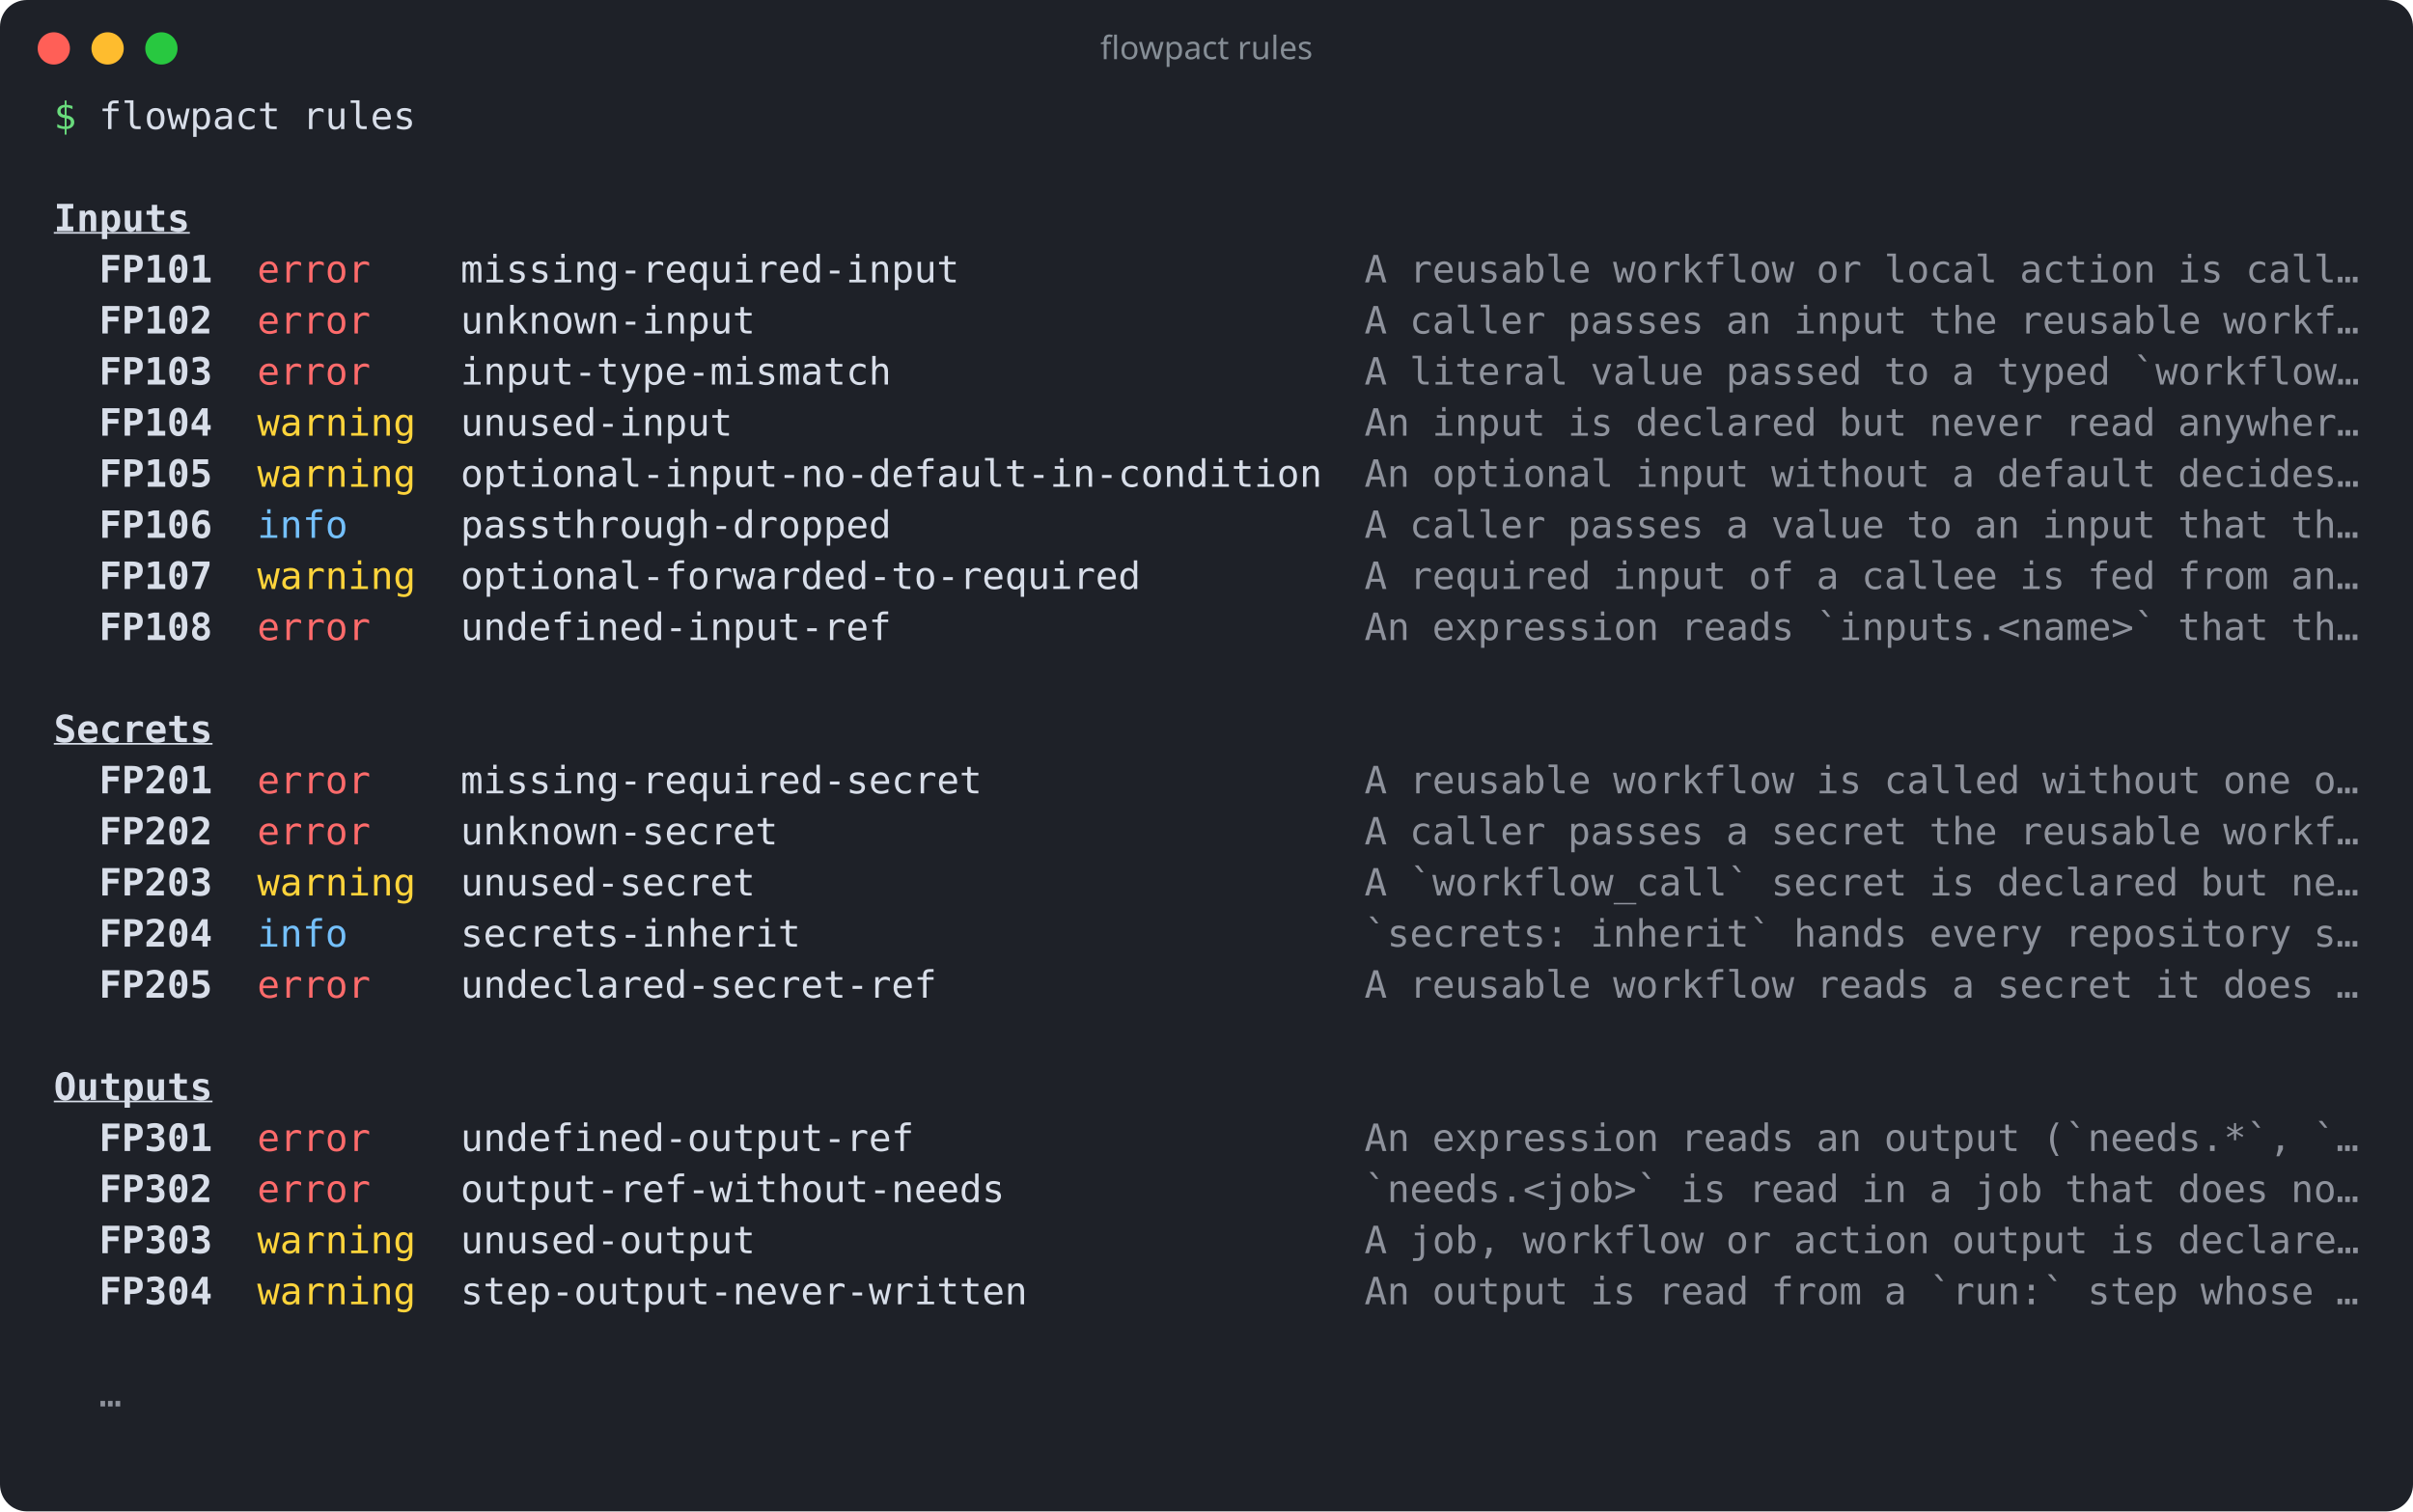
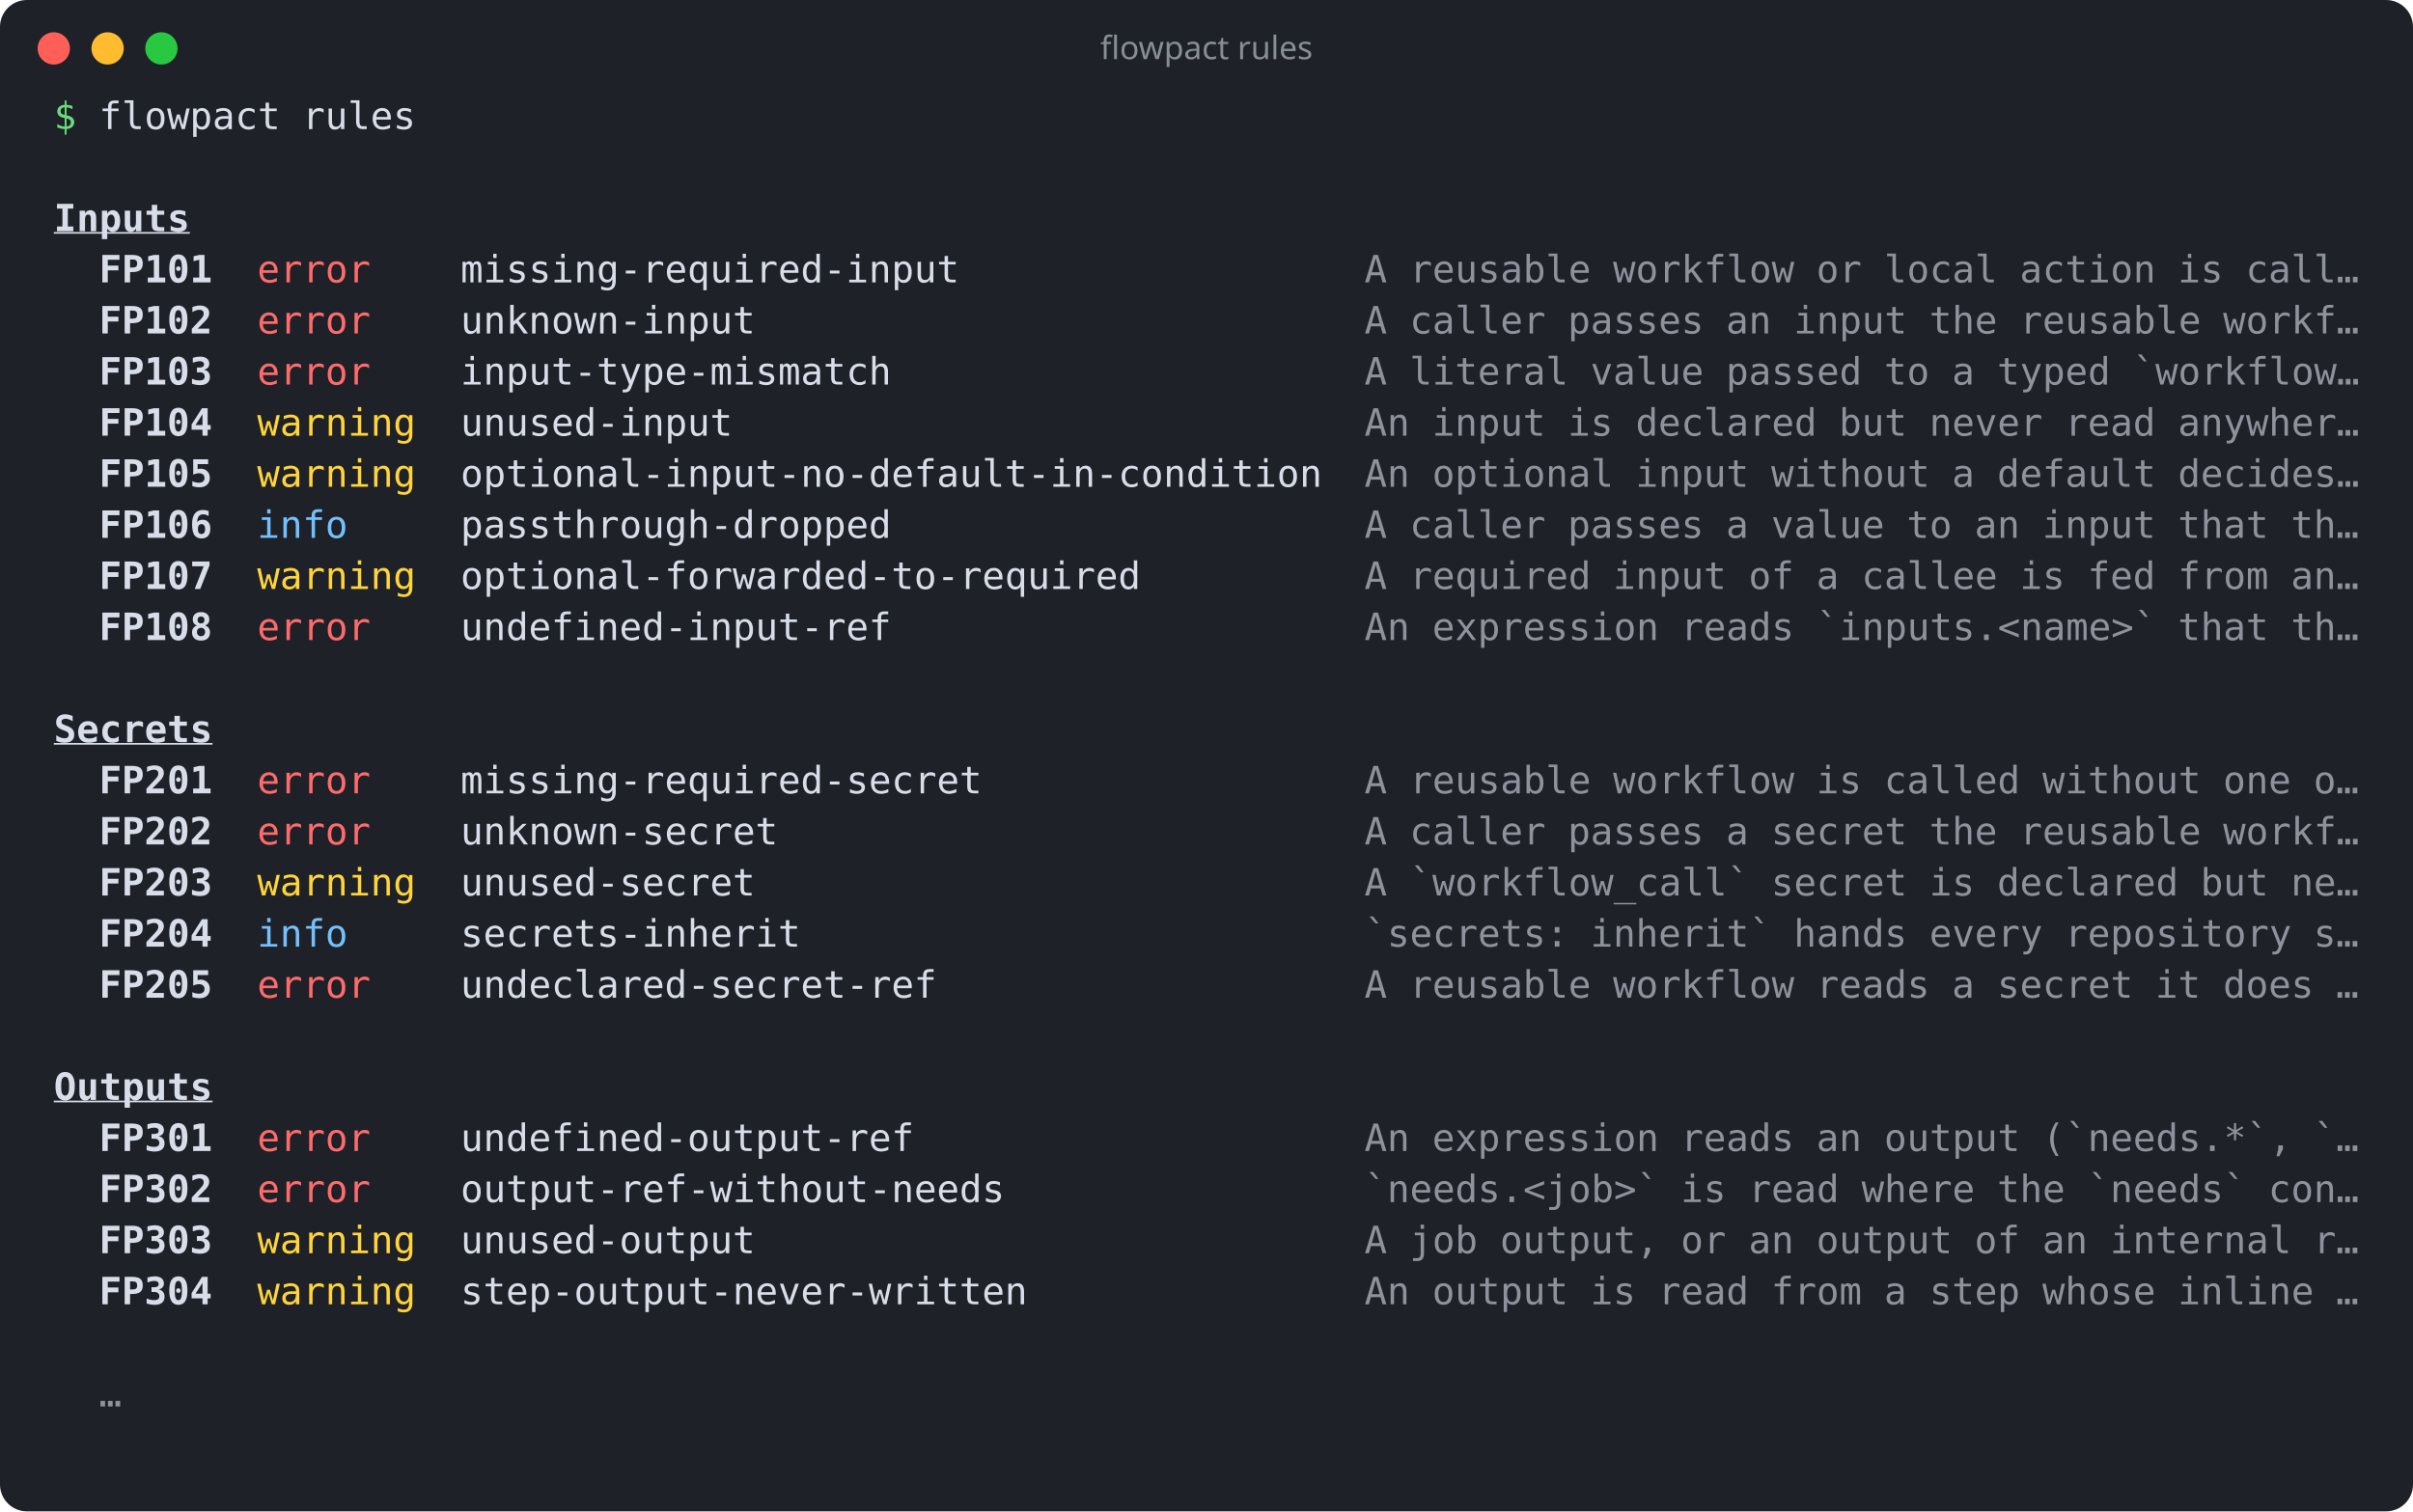
<svg xmlns="http://www.w3.org/2000/svg" width="897" height="562" viewBox="0 0 897 562" role="img" aria-label="flowpact rules">
  <rect width="100%" height="100%" rx="10" fill="#1e2128" />
  <circle cx="20" cy="18" r="6" fill="#ff5f57" />
  <circle cx="40" cy="18" r="6" fill="#febc2e" />
  <circle cx="60" cy="18" r="6" fill="#28c840" />
  <text x="448.5" y="22" fill="#868e96" font-family="ui-sans-serif,system-ui,sans-serif" font-size="12" text-anchor="middle">flowpact rules</text>
  <g font-family="ui-monospace,SFMono-Regular,Menlo,Consolas,monospace" font-size="14" xml:space="preserve">
    <text y="48">
      <tspan x="20.0" textLength="8.4" lengthAdjust="spacingAndGlyphs" fill="#69db7c">$</tspan>
      <tspan x="36.8" textLength="67.2" lengthAdjust="spacingAndGlyphs" fill="#d8dee9">flowpact</tspan>
      <tspan x="112.4" textLength="42.0" lengthAdjust="spacingAndGlyphs" fill="#d8dee9">rules</tspan>
    </text>
    <text y="67" />
    <text y="86">
      <tspan x="20.0" textLength="50.4" lengthAdjust="spacingAndGlyphs" fill="#d8dee9" font-weight="700" text-decoration="underline">Inputs</tspan>
    </text>
    <text y="105">
      <tspan x="36.8" textLength="42.0" lengthAdjust="spacingAndGlyphs" fill="#d8dee9" font-weight="700">FP101</tspan>
      <tspan x="95.6" textLength="42.0" lengthAdjust="spacingAndGlyphs" fill="#ff6b6b">error</tspan>
      <tspan x="171.2" textLength="184.8" lengthAdjust="spacingAndGlyphs" fill="#d8dee9">missing-required-input</tspan>
      <tspan x="507.2" textLength="8.4" lengthAdjust="spacingAndGlyphs" fill="#d8dee9" fill-opacity="0.6">A</tspan>
      <tspan x="524.0" textLength="67.2" lengthAdjust="spacingAndGlyphs" fill="#d8dee9" fill-opacity="0.6">reusable</tspan>
      <tspan x="599.6" textLength="67.2" lengthAdjust="spacingAndGlyphs" fill="#d8dee9" fill-opacity="0.6">workflow</tspan>
      <tspan x="675.2" textLength="16.8" lengthAdjust="spacingAndGlyphs" fill="#d8dee9" fill-opacity="0.6">or</tspan>
      <tspan x="700.4" textLength="42.0" lengthAdjust="spacingAndGlyphs" fill="#d8dee9" fill-opacity="0.6">local</tspan>
      <tspan x="750.8" textLength="50.4" lengthAdjust="spacingAndGlyphs" fill="#d8dee9" fill-opacity="0.6">action</tspan>
      <tspan x="809.6" textLength="16.8" lengthAdjust="spacingAndGlyphs" fill="#d8dee9" fill-opacity="0.6">is</tspan>
      <tspan x="834.8" textLength="42.0" lengthAdjust="spacingAndGlyphs" fill="#d8dee9" fill-opacity="0.6">call…</tspan>
    </text>
    <text y="124">
      <tspan x="36.8" textLength="42.0" lengthAdjust="spacingAndGlyphs" fill="#d8dee9" font-weight="700">FP102</tspan>
      <tspan x="95.6" textLength="42.0" lengthAdjust="spacingAndGlyphs" fill="#ff6b6b">error</tspan>
      <tspan x="171.2" textLength="109.2" lengthAdjust="spacingAndGlyphs" fill="#d8dee9">unknown-input</tspan>
      <tspan x="507.2" textLength="8.4" lengthAdjust="spacingAndGlyphs" fill="#d8dee9" fill-opacity="0.6">A</tspan>
      <tspan x="524.0" textLength="50.4" lengthAdjust="spacingAndGlyphs" fill="#d8dee9" fill-opacity="0.6">caller</tspan>
      <tspan x="582.8" textLength="50.4" lengthAdjust="spacingAndGlyphs" fill="#d8dee9" fill-opacity="0.6">passes</tspan>
      <tspan x="641.6" textLength="16.8" lengthAdjust="spacingAndGlyphs" fill="#d8dee9" fill-opacity="0.6">an</tspan>
      <tspan x="666.8" textLength="42.0" lengthAdjust="spacingAndGlyphs" fill="#d8dee9" fill-opacity="0.6">input</tspan>
      <tspan x="717.2" textLength="25.2" lengthAdjust="spacingAndGlyphs" fill="#d8dee9" fill-opacity="0.6">the</tspan>
      <tspan x="750.8" textLength="67.2" lengthAdjust="spacingAndGlyphs" fill="#d8dee9" fill-opacity="0.6">reusable</tspan>
      <tspan x="826.4" textLength="50.4" lengthAdjust="spacingAndGlyphs" fill="#d8dee9" fill-opacity="0.6">workf…</tspan>
    </text>
    <text y="143">
      <tspan x="36.8" textLength="42.0" lengthAdjust="spacingAndGlyphs" fill="#d8dee9" font-weight="700">FP103</tspan>
      <tspan x="95.6" textLength="42.0" lengthAdjust="spacingAndGlyphs" fill="#ff6b6b">error</tspan>
      <tspan x="171.2" textLength="159.6" lengthAdjust="spacingAndGlyphs" fill="#d8dee9">input-type-mismatch</tspan>
      <tspan x="507.2" textLength="8.4" lengthAdjust="spacingAndGlyphs" fill="#d8dee9" fill-opacity="0.6">A</tspan>
      <tspan x="524.0" textLength="58.8" lengthAdjust="spacingAndGlyphs" fill="#d8dee9" fill-opacity="0.6">literal</tspan>
      <tspan x="591.2" textLength="42.0" lengthAdjust="spacingAndGlyphs" fill="#d8dee9" fill-opacity="0.6">value</tspan>
      <tspan x="641.6" textLength="50.4" lengthAdjust="spacingAndGlyphs" fill="#d8dee9" fill-opacity="0.6">passed</tspan>
      <tspan x="700.4" textLength="16.8" lengthAdjust="spacingAndGlyphs" fill="#d8dee9" fill-opacity="0.6">to</tspan>
      <tspan x="725.6" textLength="8.4" lengthAdjust="spacingAndGlyphs" fill="#d8dee9" fill-opacity="0.6">a</tspan>
      <tspan x="742.4" textLength="42.0" lengthAdjust="spacingAndGlyphs" fill="#d8dee9" fill-opacity="0.6">typed</tspan>
      <tspan x="792.8" textLength="84.0" lengthAdjust="spacingAndGlyphs" fill="#d8dee9" fill-opacity="0.6">`workflow…</tspan>
    </text>
    <text y="162">
      <tspan x="36.8" textLength="42.0" lengthAdjust="spacingAndGlyphs" fill="#d8dee9" font-weight="700">FP104</tspan>
      <tspan x="95.6" textLength="58.8" lengthAdjust="spacingAndGlyphs" fill="#ffd43b">warning</tspan>
      <tspan x="171.2" textLength="100.8" lengthAdjust="spacingAndGlyphs" fill="#d8dee9">unused-input</tspan>
      <tspan x="507.2" textLength="16.8" lengthAdjust="spacingAndGlyphs" fill="#d8dee9" fill-opacity="0.6">An</tspan>
      <tspan x="532.4" textLength="42.0" lengthAdjust="spacingAndGlyphs" fill="#d8dee9" fill-opacity="0.6">input</tspan>
      <tspan x="582.8" textLength="16.8" lengthAdjust="spacingAndGlyphs" fill="#d8dee9" fill-opacity="0.6">is</tspan>
      <tspan x="608.0" textLength="67.2" lengthAdjust="spacingAndGlyphs" fill="#d8dee9" fill-opacity="0.6">declared</tspan>
      <tspan x="683.6" textLength="25.2" lengthAdjust="spacingAndGlyphs" fill="#d8dee9" fill-opacity="0.6">but</tspan>
      <tspan x="717.2" textLength="42.0" lengthAdjust="spacingAndGlyphs" fill="#d8dee9" fill-opacity="0.6">never</tspan>
      <tspan x="767.6" textLength="33.6" lengthAdjust="spacingAndGlyphs" fill="#d8dee9" fill-opacity="0.6">read</tspan>
      <tspan x="809.6" textLength="67.2" lengthAdjust="spacingAndGlyphs" fill="#d8dee9" fill-opacity="0.6">anywher…</tspan>
    </text>
    <text y="181">
      <tspan x="36.8" textLength="42.0" lengthAdjust="spacingAndGlyphs" fill="#d8dee9" font-weight="700">FP105</tspan>
      <tspan x="95.6" textLength="58.8" lengthAdjust="spacingAndGlyphs" fill="#ffd43b">warning</tspan>
      <tspan x="171.2" textLength="319.2" lengthAdjust="spacingAndGlyphs" fill="#d8dee9">optional-input-no-default-in-condition</tspan>
      <tspan x="507.2" textLength="16.8" lengthAdjust="spacingAndGlyphs" fill="#d8dee9" fill-opacity="0.6">An</tspan>
      <tspan x="532.4" textLength="67.2" lengthAdjust="spacingAndGlyphs" fill="#d8dee9" fill-opacity="0.6">optional</tspan>
      <tspan x="608.0" textLength="42.0" lengthAdjust="spacingAndGlyphs" fill="#d8dee9" fill-opacity="0.6">input</tspan>
      <tspan x="658.4" textLength="58.8" lengthAdjust="spacingAndGlyphs" fill="#d8dee9" fill-opacity="0.6">without</tspan>
      <tspan x="725.6" textLength="8.4" lengthAdjust="spacingAndGlyphs" fill="#d8dee9" fill-opacity="0.6">a</tspan>
      <tspan x="742.4" textLength="58.8" lengthAdjust="spacingAndGlyphs" fill="#d8dee9" fill-opacity="0.6">default</tspan>
      <tspan x="809.6" textLength="67.2" lengthAdjust="spacingAndGlyphs" fill="#d8dee9" fill-opacity="0.6">decides…</tspan>
    </text>
    <text y="200">
      <tspan x="36.8" textLength="42.0" lengthAdjust="spacingAndGlyphs" fill="#d8dee9" font-weight="700">FP106</tspan>
      <tspan x="95.6" textLength="33.6" lengthAdjust="spacingAndGlyphs" fill="#74c0fc">info</tspan>
      <tspan x="171.2" textLength="159.6" lengthAdjust="spacingAndGlyphs" fill="#d8dee9">passthrough-dropped</tspan>
      <tspan x="507.2" textLength="8.4" lengthAdjust="spacingAndGlyphs" fill="#d8dee9" fill-opacity="0.6">A</tspan>
      <tspan x="524.0" textLength="50.4" lengthAdjust="spacingAndGlyphs" fill="#d8dee9" fill-opacity="0.6">caller</tspan>
      <tspan x="582.8" textLength="50.4" lengthAdjust="spacingAndGlyphs" fill="#d8dee9" fill-opacity="0.6">passes</tspan>
      <tspan x="641.6" textLength="8.4" lengthAdjust="spacingAndGlyphs" fill="#d8dee9" fill-opacity="0.6">a</tspan>
      <tspan x="658.4" textLength="42.0" lengthAdjust="spacingAndGlyphs" fill="#d8dee9" fill-opacity="0.6">value</tspan>
      <tspan x="708.8" textLength="16.8" lengthAdjust="spacingAndGlyphs" fill="#d8dee9" fill-opacity="0.6">to</tspan>
      <tspan x="734.0" textLength="16.8" lengthAdjust="spacingAndGlyphs" fill="#d8dee9" fill-opacity="0.6">an</tspan>
      <tspan x="759.2" textLength="42.0" lengthAdjust="spacingAndGlyphs" fill="#d8dee9" fill-opacity="0.6">input</tspan>
      <tspan x="809.6" textLength="33.6" lengthAdjust="spacingAndGlyphs" fill="#d8dee9" fill-opacity="0.6">that</tspan>
      <tspan x="851.6" textLength="25.2" lengthAdjust="spacingAndGlyphs" fill="#d8dee9" fill-opacity="0.6">th…</tspan>
    </text>
    <text y="219">
      <tspan x="36.8" textLength="42.0" lengthAdjust="spacingAndGlyphs" fill="#d8dee9" font-weight="700">FP107</tspan>
      <tspan x="95.6" textLength="58.8" lengthAdjust="spacingAndGlyphs" fill="#ffd43b">warning</tspan>
      <tspan x="171.2" textLength="252.0" lengthAdjust="spacingAndGlyphs" fill="#d8dee9">optional-forwarded-to-required</tspan>
      <tspan x="507.2" textLength="8.4" lengthAdjust="spacingAndGlyphs" fill="#d8dee9" fill-opacity="0.6">A</tspan>
      <tspan x="524.0" textLength="67.2" lengthAdjust="spacingAndGlyphs" fill="#d8dee9" fill-opacity="0.6">required</tspan>
      <tspan x="599.6" textLength="42.0" lengthAdjust="spacingAndGlyphs" fill="#d8dee9" fill-opacity="0.6">input</tspan>
      <tspan x="650.0" textLength="16.8" lengthAdjust="spacingAndGlyphs" fill="#d8dee9" fill-opacity="0.6">of</tspan>
      <tspan x="675.2" textLength="8.4" lengthAdjust="spacingAndGlyphs" fill="#d8dee9" fill-opacity="0.6">a</tspan>
      <tspan x="692.0" textLength="50.4" lengthAdjust="spacingAndGlyphs" fill="#d8dee9" fill-opacity="0.6">callee</tspan>
      <tspan x="750.8" textLength="16.8" lengthAdjust="spacingAndGlyphs" fill="#d8dee9" fill-opacity="0.6">is</tspan>
      <tspan x="776.0" textLength="25.2" lengthAdjust="spacingAndGlyphs" fill="#d8dee9" fill-opacity="0.6">fed</tspan>
      <tspan x="809.6" textLength="33.6" lengthAdjust="spacingAndGlyphs" fill="#d8dee9" fill-opacity="0.6">from</tspan>
      <tspan x="851.6" textLength="25.2" lengthAdjust="spacingAndGlyphs" fill="#d8dee9" fill-opacity="0.6">an…</tspan>
    </text>
    <text y="238">
      <tspan x="36.8" textLength="42.0" lengthAdjust="spacingAndGlyphs" fill="#d8dee9" font-weight="700">FP108</tspan>
      <tspan x="95.6" textLength="42.0" lengthAdjust="spacingAndGlyphs" fill="#ff6b6b">error</tspan>
      <tspan x="171.2" textLength="159.6" lengthAdjust="spacingAndGlyphs" fill="#d8dee9">undefined-input-ref</tspan>
      <tspan x="507.2" textLength="16.8" lengthAdjust="spacingAndGlyphs" fill="#d8dee9" fill-opacity="0.6">An</tspan>
      <tspan x="532.4" textLength="84.0" lengthAdjust="spacingAndGlyphs" fill="#d8dee9" fill-opacity="0.6">expression</tspan>
      <tspan x="624.8" textLength="42.0" lengthAdjust="spacingAndGlyphs" fill="#d8dee9" fill-opacity="0.6">reads</tspan>
      <tspan x="675.2" textLength="126.0" lengthAdjust="spacingAndGlyphs" fill="#d8dee9" fill-opacity="0.6">`inputs.&lt;name&gt;`</tspan>
      <tspan x="809.6" textLength="33.6" lengthAdjust="spacingAndGlyphs" fill="#d8dee9" fill-opacity="0.6">that</tspan>
      <tspan x="851.6" textLength="25.2" lengthAdjust="spacingAndGlyphs" fill="#d8dee9" fill-opacity="0.6">th…</tspan>
    </text>
    <text y="257" />
    <text y="276">
      <tspan x="20.0" textLength="58.8" lengthAdjust="spacingAndGlyphs" fill="#d8dee9" font-weight="700" text-decoration="underline">Secrets</tspan>
    </text>
    <text y="295">
      <tspan x="36.8" textLength="42.0" lengthAdjust="spacingAndGlyphs" fill="#d8dee9" font-weight="700">FP201</tspan>
      <tspan x="95.6" textLength="42.0" lengthAdjust="spacingAndGlyphs" fill="#ff6b6b">error</tspan>
      <tspan x="171.2" textLength="193.2" lengthAdjust="spacingAndGlyphs" fill="#d8dee9">missing-required-secret</tspan>
      <tspan x="507.2" textLength="8.4" lengthAdjust="spacingAndGlyphs" fill="#d8dee9" fill-opacity="0.6">A</tspan>
      <tspan x="524.0" textLength="67.2" lengthAdjust="spacingAndGlyphs" fill="#d8dee9" fill-opacity="0.6">reusable</tspan>
      <tspan x="599.6" textLength="67.2" lengthAdjust="spacingAndGlyphs" fill="#d8dee9" fill-opacity="0.6">workflow</tspan>
      <tspan x="675.2" textLength="16.8" lengthAdjust="spacingAndGlyphs" fill="#d8dee9" fill-opacity="0.6">is</tspan>
      <tspan x="700.4" textLength="50.4" lengthAdjust="spacingAndGlyphs" fill="#d8dee9" fill-opacity="0.6">called</tspan>
      <tspan x="759.2" textLength="58.8" lengthAdjust="spacingAndGlyphs" fill="#d8dee9" fill-opacity="0.6">without</tspan>
      <tspan x="826.4" textLength="25.2" lengthAdjust="spacingAndGlyphs" fill="#d8dee9" fill-opacity="0.6">one</tspan>
      <tspan x="860.0" textLength="16.8" lengthAdjust="spacingAndGlyphs" fill="#d8dee9" fill-opacity="0.6">o…</tspan>
    </text>
    <text y="314">
      <tspan x="36.8" textLength="42.0" lengthAdjust="spacingAndGlyphs" fill="#d8dee9" font-weight="700">FP202</tspan>
      <tspan x="95.6" textLength="42.0" lengthAdjust="spacingAndGlyphs" fill="#ff6b6b">error</tspan>
      <tspan x="171.2" textLength="117.6" lengthAdjust="spacingAndGlyphs" fill="#d8dee9">unknown-secret</tspan>
      <tspan x="507.2" textLength="8.4" lengthAdjust="spacingAndGlyphs" fill="#d8dee9" fill-opacity="0.6">A</tspan>
      <tspan x="524.0" textLength="50.4" lengthAdjust="spacingAndGlyphs" fill="#d8dee9" fill-opacity="0.6">caller</tspan>
      <tspan x="582.8" textLength="50.4" lengthAdjust="spacingAndGlyphs" fill="#d8dee9" fill-opacity="0.6">passes</tspan>
      <tspan x="641.6" textLength="8.4" lengthAdjust="spacingAndGlyphs" fill="#d8dee9" fill-opacity="0.6">a</tspan>
      <tspan x="658.4" textLength="50.4" lengthAdjust="spacingAndGlyphs" fill="#d8dee9" fill-opacity="0.6">secret</tspan>
      <tspan x="717.2" textLength="25.2" lengthAdjust="spacingAndGlyphs" fill="#d8dee9" fill-opacity="0.6">the</tspan>
      <tspan x="750.8" textLength="67.2" lengthAdjust="spacingAndGlyphs" fill="#d8dee9" fill-opacity="0.6">reusable</tspan>
      <tspan x="826.4" textLength="50.4" lengthAdjust="spacingAndGlyphs" fill="#d8dee9" fill-opacity="0.6">workf…</tspan>
    </text>
    <text y="333">
      <tspan x="36.8" textLength="42.0" lengthAdjust="spacingAndGlyphs" fill="#d8dee9" font-weight="700">FP203</tspan>
      <tspan x="95.6" textLength="58.8" lengthAdjust="spacingAndGlyphs" fill="#ffd43b">warning</tspan>
      <tspan x="171.2" textLength="109.2" lengthAdjust="spacingAndGlyphs" fill="#d8dee9">unused-secret</tspan>
      <tspan x="507.2" textLength="8.4" lengthAdjust="spacingAndGlyphs" fill="#d8dee9" fill-opacity="0.6">A</tspan>
      <tspan x="524.0" textLength="126.0" lengthAdjust="spacingAndGlyphs" fill="#d8dee9" fill-opacity="0.6">`workflow_call`</tspan>
      <tspan x="658.4" textLength="50.4" lengthAdjust="spacingAndGlyphs" fill="#d8dee9" fill-opacity="0.6">secret</tspan>
      <tspan x="717.2" textLength="16.8" lengthAdjust="spacingAndGlyphs" fill="#d8dee9" fill-opacity="0.6">is</tspan>
      <tspan x="742.4" textLength="67.2" lengthAdjust="spacingAndGlyphs" fill="#d8dee9" fill-opacity="0.6">declared</tspan>
      <tspan x="818.0" textLength="25.2" lengthAdjust="spacingAndGlyphs" fill="#d8dee9" fill-opacity="0.6">but</tspan>
      <tspan x="851.6" textLength="25.2" lengthAdjust="spacingAndGlyphs" fill="#d8dee9" fill-opacity="0.6">ne…</tspan>
    </text>
    <text y="352">
      <tspan x="36.8" textLength="42.0" lengthAdjust="spacingAndGlyphs" fill="#d8dee9" font-weight="700">FP204</tspan>
      <tspan x="95.6" textLength="33.6" lengthAdjust="spacingAndGlyphs" fill="#74c0fc">info</tspan>
      <tspan x="171.2" textLength="126.0" lengthAdjust="spacingAndGlyphs" fill="#d8dee9">secrets-inherit</tspan>
      <tspan x="507.2" textLength="75.6" lengthAdjust="spacingAndGlyphs" fill="#d8dee9" fill-opacity="0.6">`secrets:</tspan>
      <tspan x="591.2" textLength="67.2" lengthAdjust="spacingAndGlyphs" fill="#d8dee9" fill-opacity="0.6">inherit`</tspan>
      <tspan x="666.8" textLength="42.0" lengthAdjust="spacingAndGlyphs" fill="#d8dee9" fill-opacity="0.6">hands</tspan>
      <tspan x="717.2" textLength="42.0" lengthAdjust="spacingAndGlyphs" fill="#d8dee9" fill-opacity="0.6">every</tspan>
      <tspan x="767.6" textLength="84.0" lengthAdjust="spacingAndGlyphs" fill="#d8dee9" fill-opacity="0.6">repository</tspan>
      <tspan x="860.0" textLength="16.8" lengthAdjust="spacingAndGlyphs" fill="#d8dee9" fill-opacity="0.6">s…</tspan>
    </text>
    <text y="371">
      <tspan x="36.8" textLength="42.0" lengthAdjust="spacingAndGlyphs" fill="#d8dee9" font-weight="700">FP205</tspan>
      <tspan x="95.6" textLength="42.0" lengthAdjust="spacingAndGlyphs" fill="#ff6b6b">error</tspan>
      <tspan x="171.2" textLength="176.4" lengthAdjust="spacingAndGlyphs" fill="#d8dee9">undeclared-secret-ref</tspan>
      <tspan x="507.2" textLength="8.4" lengthAdjust="spacingAndGlyphs" fill="#d8dee9" fill-opacity="0.6">A</tspan>
      <tspan x="524.0" textLength="67.2" lengthAdjust="spacingAndGlyphs" fill="#d8dee9" fill-opacity="0.6">reusable</tspan>
      <tspan x="599.6" textLength="67.2" lengthAdjust="spacingAndGlyphs" fill="#d8dee9" fill-opacity="0.6">workflow</tspan>
      <tspan x="675.2" textLength="42.0" lengthAdjust="spacingAndGlyphs" fill="#d8dee9" fill-opacity="0.6">reads</tspan>
      <tspan x="725.6" textLength="8.4" lengthAdjust="spacingAndGlyphs" fill="#d8dee9" fill-opacity="0.6">a</tspan>
      <tspan x="742.4" textLength="50.4" lengthAdjust="spacingAndGlyphs" fill="#d8dee9" fill-opacity="0.6">secret</tspan>
      <tspan x="801.2" textLength="16.8" lengthAdjust="spacingAndGlyphs" fill="#d8dee9" fill-opacity="0.6">it</tspan>
      <tspan x="826.4" textLength="33.6" lengthAdjust="spacingAndGlyphs" fill="#d8dee9" fill-opacity="0.6">does</tspan>
      <tspan x="868.4" textLength="8.4" lengthAdjust="spacingAndGlyphs" fill="#d8dee9" fill-opacity="0.6">…</tspan>
    </text>
    <text y="390" />
    <text y="409">
      <tspan x="20.0" textLength="58.8" lengthAdjust="spacingAndGlyphs" fill="#d8dee9" font-weight="700" text-decoration="underline">Outputs</tspan>
    </text>
    <text y="428">
      <tspan x="36.8" textLength="42.0" lengthAdjust="spacingAndGlyphs" fill="#d8dee9" font-weight="700">FP301</tspan>
      <tspan x="95.6" textLength="42.0" lengthAdjust="spacingAndGlyphs" fill="#ff6b6b">error</tspan>
      <tspan x="171.2" textLength="168.0" lengthAdjust="spacingAndGlyphs" fill="#d8dee9">undefined-output-ref</tspan>
      <tspan x="507.2" textLength="16.8" lengthAdjust="spacingAndGlyphs" fill="#d8dee9" fill-opacity="0.6">An</tspan>
      <tspan x="532.4" textLength="84.0" lengthAdjust="spacingAndGlyphs" fill="#d8dee9" fill-opacity="0.6">expression</tspan>
      <tspan x="624.8" textLength="42.0" lengthAdjust="spacingAndGlyphs" fill="#d8dee9" fill-opacity="0.6">reads</tspan>
      <tspan x="675.2" textLength="16.8" lengthAdjust="spacingAndGlyphs" fill="#d8dee9" fill-opacity="0.6">an</tspan>
      <tspan x="700.4" textLength="50.4" lengthAdjust="spacingAndGlyphs" fill="#d8dee9" fill-opacity="0.6">output</tspan>
      <tspan x="759.2" textLength="92.4" lengthAdjust="spacingAndGlyphs" fill="#d8dee9" fill-opacity="0.6">(`needs.*`,</tspan>
      <tspan x="860.0" textLength="16.8" lengthAdjust="spacingAndGlyphs" fill="#d8dee9" fill-opacity="0.6">`…</tspan>
    </text>
    <text y="447">
      <tspan x="36.8" textLength="42.0" lengthAdjust="spacingAndGlyphs" fill="#d8dee9" font-weight="700">FP302</tspan>
      <tspan x="95.6" textLength="42.0" lengthAdjust="spacingAndGlyphs" fill="#ff6b6b">error</tspan>
      <tspan x="171.2" textLength="201.6" lengthAdjust="spacingAndGlyphs" fill="#d8dee9">output-ref-without-needs</tspan>
      <tspan x="507.2" textLength="109.2" lengthAdjust="spacingAndGlyphs" fill="#d8dee9" fill-opacity="0.6">`needs.&lt;job&gt;`</tspan>
      <tspan x="624.8" textLength="16.8" lengthAdjust="spacingAndGlyphs" fill="#d8dee9" fill-opacity="0.6">is</tspan>
      <tspan x="650.0" textLength="33.6" lengthAdjust="spacingAndGlyphs" fill="#d8dee9" fill-opacity="0.6">read</tspan>
-       <tspan x="692.0" textLength="16.8" lengthAdjust="spacingAndGlyphs" fill="#d8dee9" fill-opacity="0.6">in</tspan>
-       <tspan x="717.2" textLength="8.4" lengthAdjust="spacingAndGlyphs" fill="#d8dee9" fill-opacity="0.6">a</tspan>
-       <tspan x="734.0" textLength="25.2" lengthAdjust="spacingAndGlyphs" fill="#d8dee9" fill-opacity="0.6">job</tspan>
-       <tspan x="767.6" textLength="33.6" lengthAdjust="spacingAndGlyphs" fill="#d8dee9" fill-opacity="0.6">that</tspan>
-       <tspan x="809.6" textLength="33.6" lengthAdjust="spacingAndGlyphs" fill="#d8dee9" fill-opacity="0.6">does</tspan>
-       <tspan x="851.6" textLength="25.2" lengthAdjust="spacingAndGlyphs" fill="#d8dee9" fill-opacity="0.6">no…</tspan>
+       <tspan x="692.0" textLength="42.0" lengthAdjust="spacingAndGlyphs" fill="#d8dee9" fill-opacity="0.6">where</tspan>
+       <tspan x="742.4" textLength="25.2" lengthAdjust="spacingAndGlyphs" fill="#d8dee9" fill-opacity="0.6">the</tspan>
+       <tspan x="776.0" textLength="58.8" lengthAdjust="spacingAndGlyphs" fill="#d8dee9" fill-opacity="0.6">`needs`</tspan>
+       <tspan x="843.2" textLength="33.6" lengthAdjust="spacingAndGlyphs" fill="#d8dee9" fill-opacity="0.6">con…</tspan>
    </text>
    <text y="466">
      <tspan x="36.8" textLength="42.0" lengthAdjust="spacingAndGlyphs" fill="#d8dee9" font-weight="700">FP303</tspan>
      <tspan x="95.6" textLength="58.8" lengthAdjust="spacingAndGlyphs" fill="#ffd43b">warning</tspan>
      <tspan x="171.2" textLength="109.2" lengthAdjust="spacingAndGlyphs" fill="#d8dee9">unused-output</tspan>
      <tspan x="507.2" textLength="8.4" lengthAdjust="spacingAndGlyphs" fill="#d8dee9" fill-opacity="0.6">A</tspan>
-       <tspan x="524.0" textLength="33.6" lengthAdjust="spacingAndGlyphs" fill="#d8dee9" fill-opacity="0.6">job,</tspan>
-       <tspan x="566.0" textLength="67.2" lengthAdjust="spacingAndGlyphs" fill="#d8dee9" fill-opacity="0.6">workflow</tspan>
-       <tspan x="641.6" textLength="16.8" lengthAdjust="spacingAndGlyphs" fill="#d8dee9" fill-opacity="0.6">or</tspan>
-       <tspan x="666.8" textLength="50.4" lengthAdjust="spacingAndGlyphs" fill="#d8dee9" fill-opacity="0.6">action</tspan>
-       <tspan x="725.6" textLength="50.4" lengthAdjust="spacingAndGlyphs" fill="#d8dee9" fill-opacity="0.6">output</tspan>
-       <tspan x="784.4" textLength="16.8" lengthAdjust="spacingAndGlyphs" fill="#d8dee9" fill-opacity="0.6">is</tspan>
-       <tspan x="809.6" textLength="67.2" lengthAdjust="spacingAndGlyphs" fill="#d8dee9" fill-opacity="0.6">declare…</tspan>
+       <tspan x="524.0" textLength="25.2" lengthAdjust="spacingAndGlyphs" fill="#d8dee9" fill-opacity="0.6">job</tspan>
+       <tspan x="557.6" textLength="58.8" lengthAdjust="spacingAndGlyphs" fill="#d8dee9" fill-opacity="0.6">output,</tspan>
+       <tspan x="624.8" textLength="16.8" lengthAdjust="spacingAndGlyphs" fill="#d8dee9" fill-opacity="0.6">or</tspan>
+       <tspan x="650.0" textLength="16.8" lengthAdjust="spacingAndGlyphs" fill="#d8dee9" fill-opacity="0.6">an</tspan>
+       <tspan x="675.2" textLength="50.4" lengthAdjust="spacingAndGlyphs" fill="#d8dee9" fill-opacity="0.6">output</tspan>
+       <tspan x="734.0" textLength="16.8" lengthAdjust="spacingAndGlyphs" fill="#d8dee9" fill-opacity="0.6">of</tspan>
+       <tspan x="759.2" textLength="16.8" lengthAdjust="spacingAndGlyphs" fill="#d8dee9" fill-opacity="0.6">an</tspan>
+       <tspan x="784.4" textLength="67.2" lengthAdjust="spacingAndGlyphs" fill="#d8dee9" fill-opacity="0.6">internal</tspan>
+       <tspan x="860.0" textLength="16.8" lengthAdjust="spacingAndGlyphs" fill="#d8dee9" fill-opacity="0.6">r…</tspan>
    </text>
    <text y="485">
      <tspan x="36.8" textLength="42.0" lengthAdjust="spacingAndGlyphs" fill="#d8dee9" font-weight="700">FP304</tspan>
      <tspan x="95.6" textLength="58.8" lengthAdjust="spacingAndGlyphs" fill="#ffd43b">warning</tspan>
      <tspan x="171.2" textLength="210.0" lengthAdjust="spacingAndGlyphs" fill="#d8dee9">step-output-never-written</tspan>
      <tspan x="507.2" textLength="16.8" lengthAdjust="spacingAndGlyphs" fill="#d8dee9" fill-opacity="0.6">An</tspan>
      <tspan x="532.4" textLength="50.4" lengthAdjust="spacingAndGlyphs" fill="#d8dee9" fill-opacity="0.6">output</tspan>
      <tspan x="591.2" textLength="16.8" lengthAdjust="spacingAndGlyphs" fill="#d8dee9" fill-opacity="0.6">is</tspan>
      <tspan x="616.4" textLength="33.6" lengthAdjust="spacingAndGlyphs" fill="#d8dee9" fill-opacity="0.6">read</tspan>
      <tspan x="658.4" textLength="33.6" lengthAdjust="spacingAndGlyphs" fill="#d8dee9" fill-opacity="0.6">from</tspan>
      <tspan x="700.4" textLength="8.4" lengthAdjust="spacingAndGlyphs" fill="#d8dee9" fill-opacity="0.6">a</tspan>
-       <tspan x="717.2" textLength="50.4" lengthAdjust="spacingAndGlyphs" fill="#d8dee9" fill-opacity="0.6">`run:`</tspan>
-       <tspan x="776.0" textLength="33.6" lengthAdjust="spacingAndGlyphs" fill="#d8dee9" fill-opacity="0.6">step</tspan>
-       <tspan x="818.0" textLength="42.0" lengthAdjust="spacingAndGlyphs" fill="#d8dee9" fill-opacity="0.6">whose</tspan>
+       <tspan x="717.2" textLength="33.6" lengthAdjust="spacingAndGlyphs" fill="#d8dee9" fill-opacity="0.6">step</tspan>
+       <tspan x="759.2" textLength="42.0" lengthAdjust="spacingAndGlyphs" fill="#d8dee9" fill-opacity="0.6">whose</tspan>
+       <tspan x="809.6" textLength="50.4" lengthAdjust="spacingAndGlyphs" fill="#d8dee9" fill-opacity="0.6">inline</tspan>
      <tspan x="868.4" textLength="8.4" lengthAdjust="spacingAndGlyphs" fill="#d8dee9" fill-opacity="0.6">…</tspan>
    </text>
    <text y="504" />
    <text y="523">
      <tspan x="36.8" textLength="8.4" lengthAdjust="spacingAndGlyphs" fill="#d8dee9" fill-opacity="0.6">…</tspan>
    </text>
  </g>
</svg>
